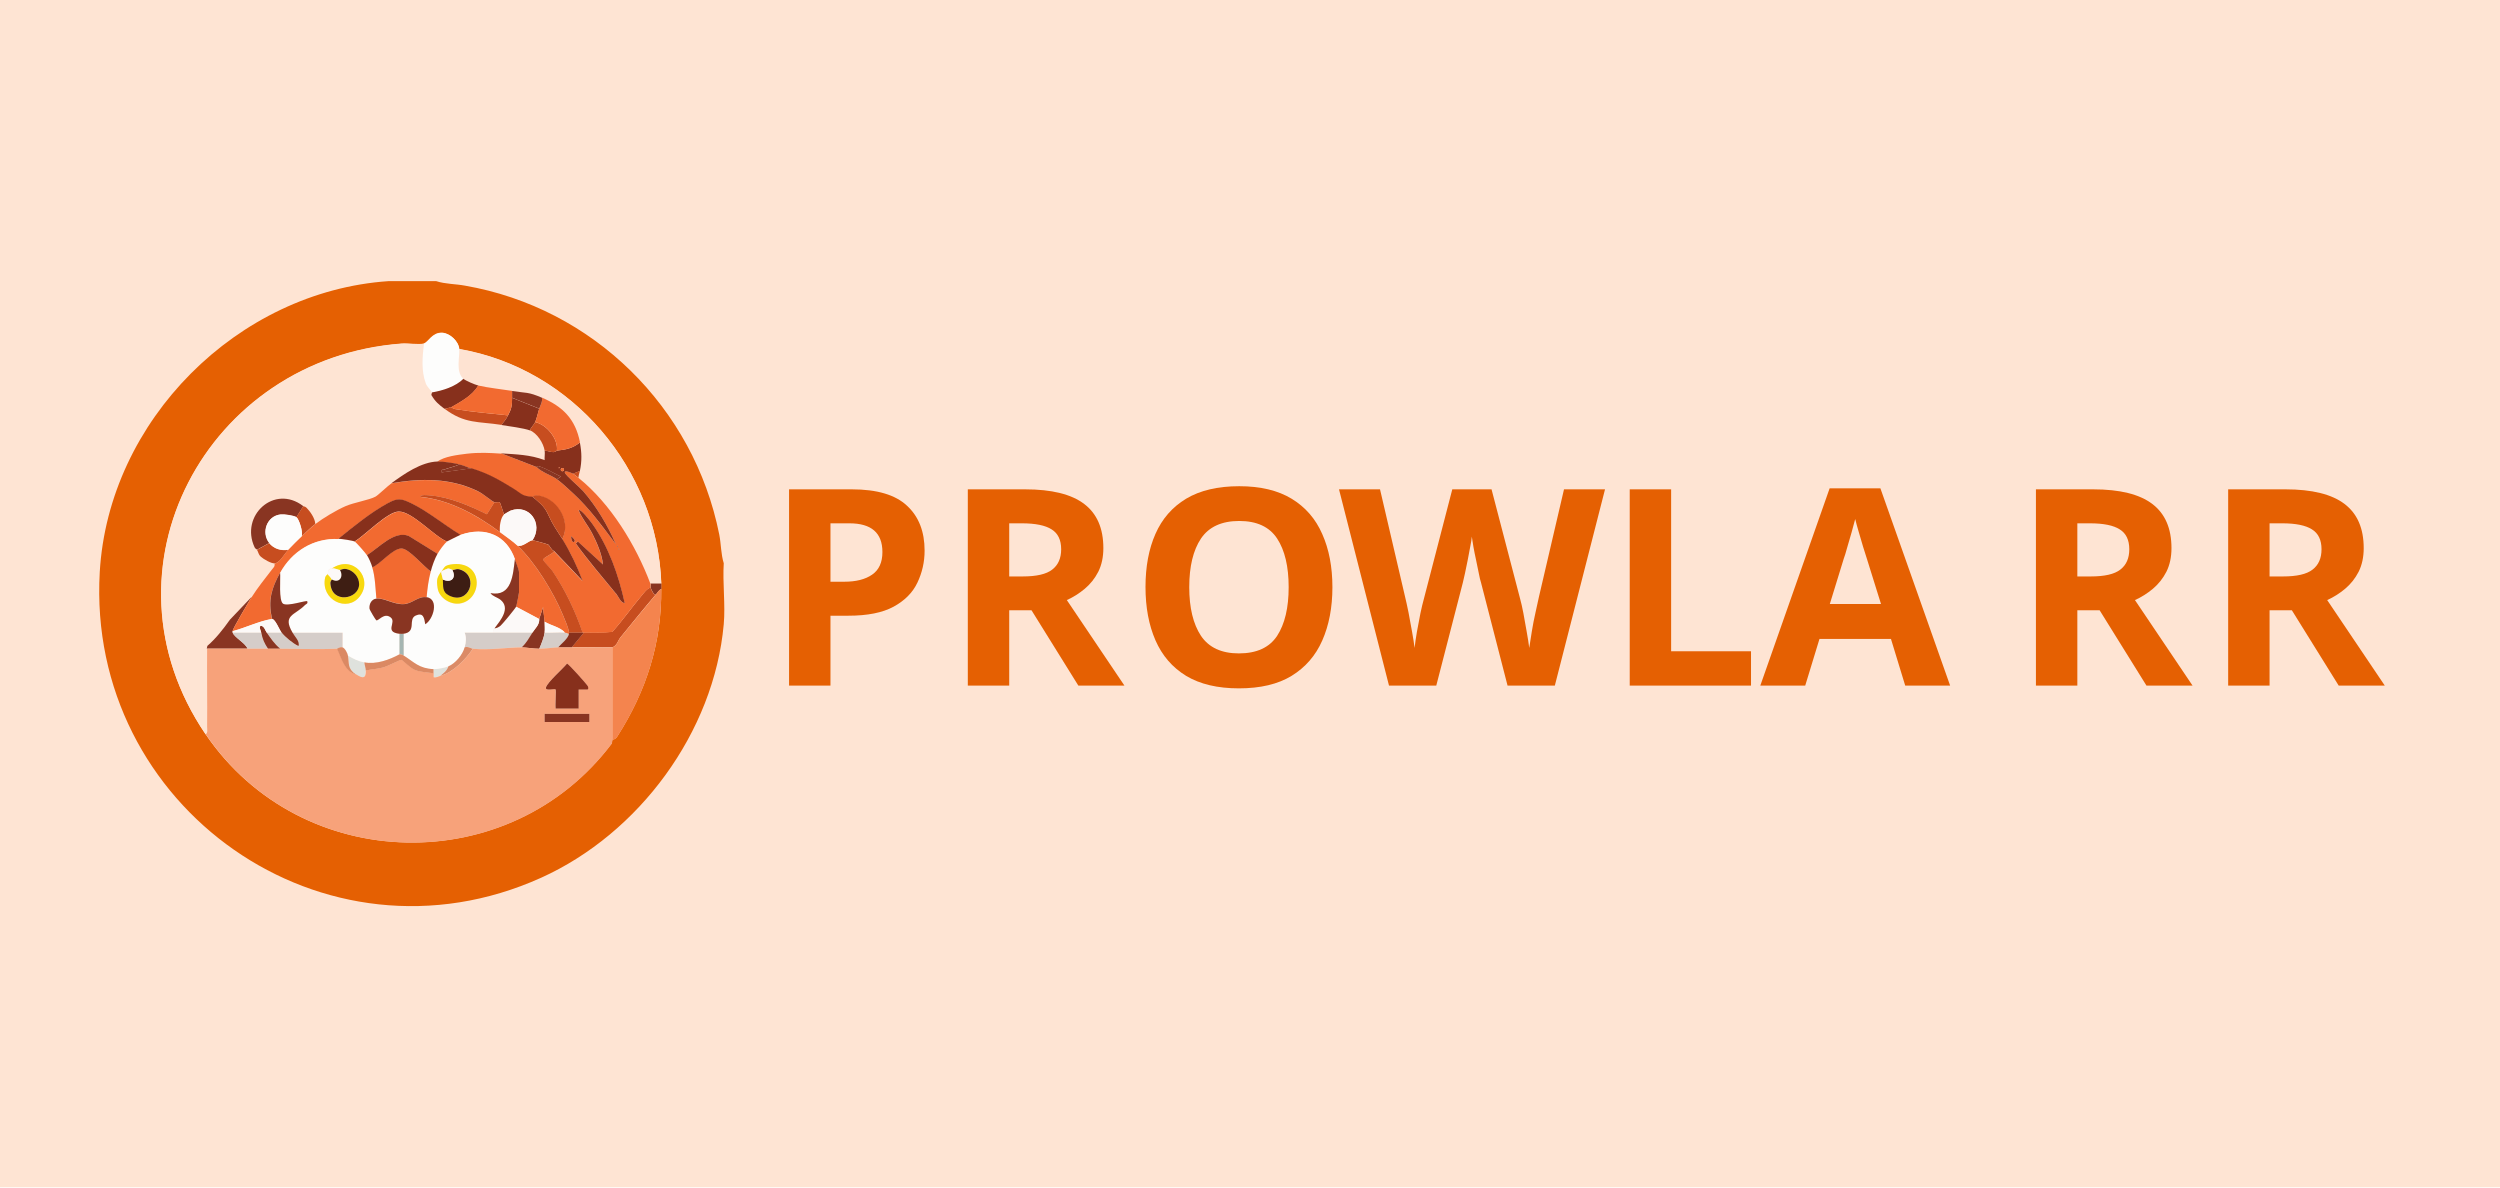
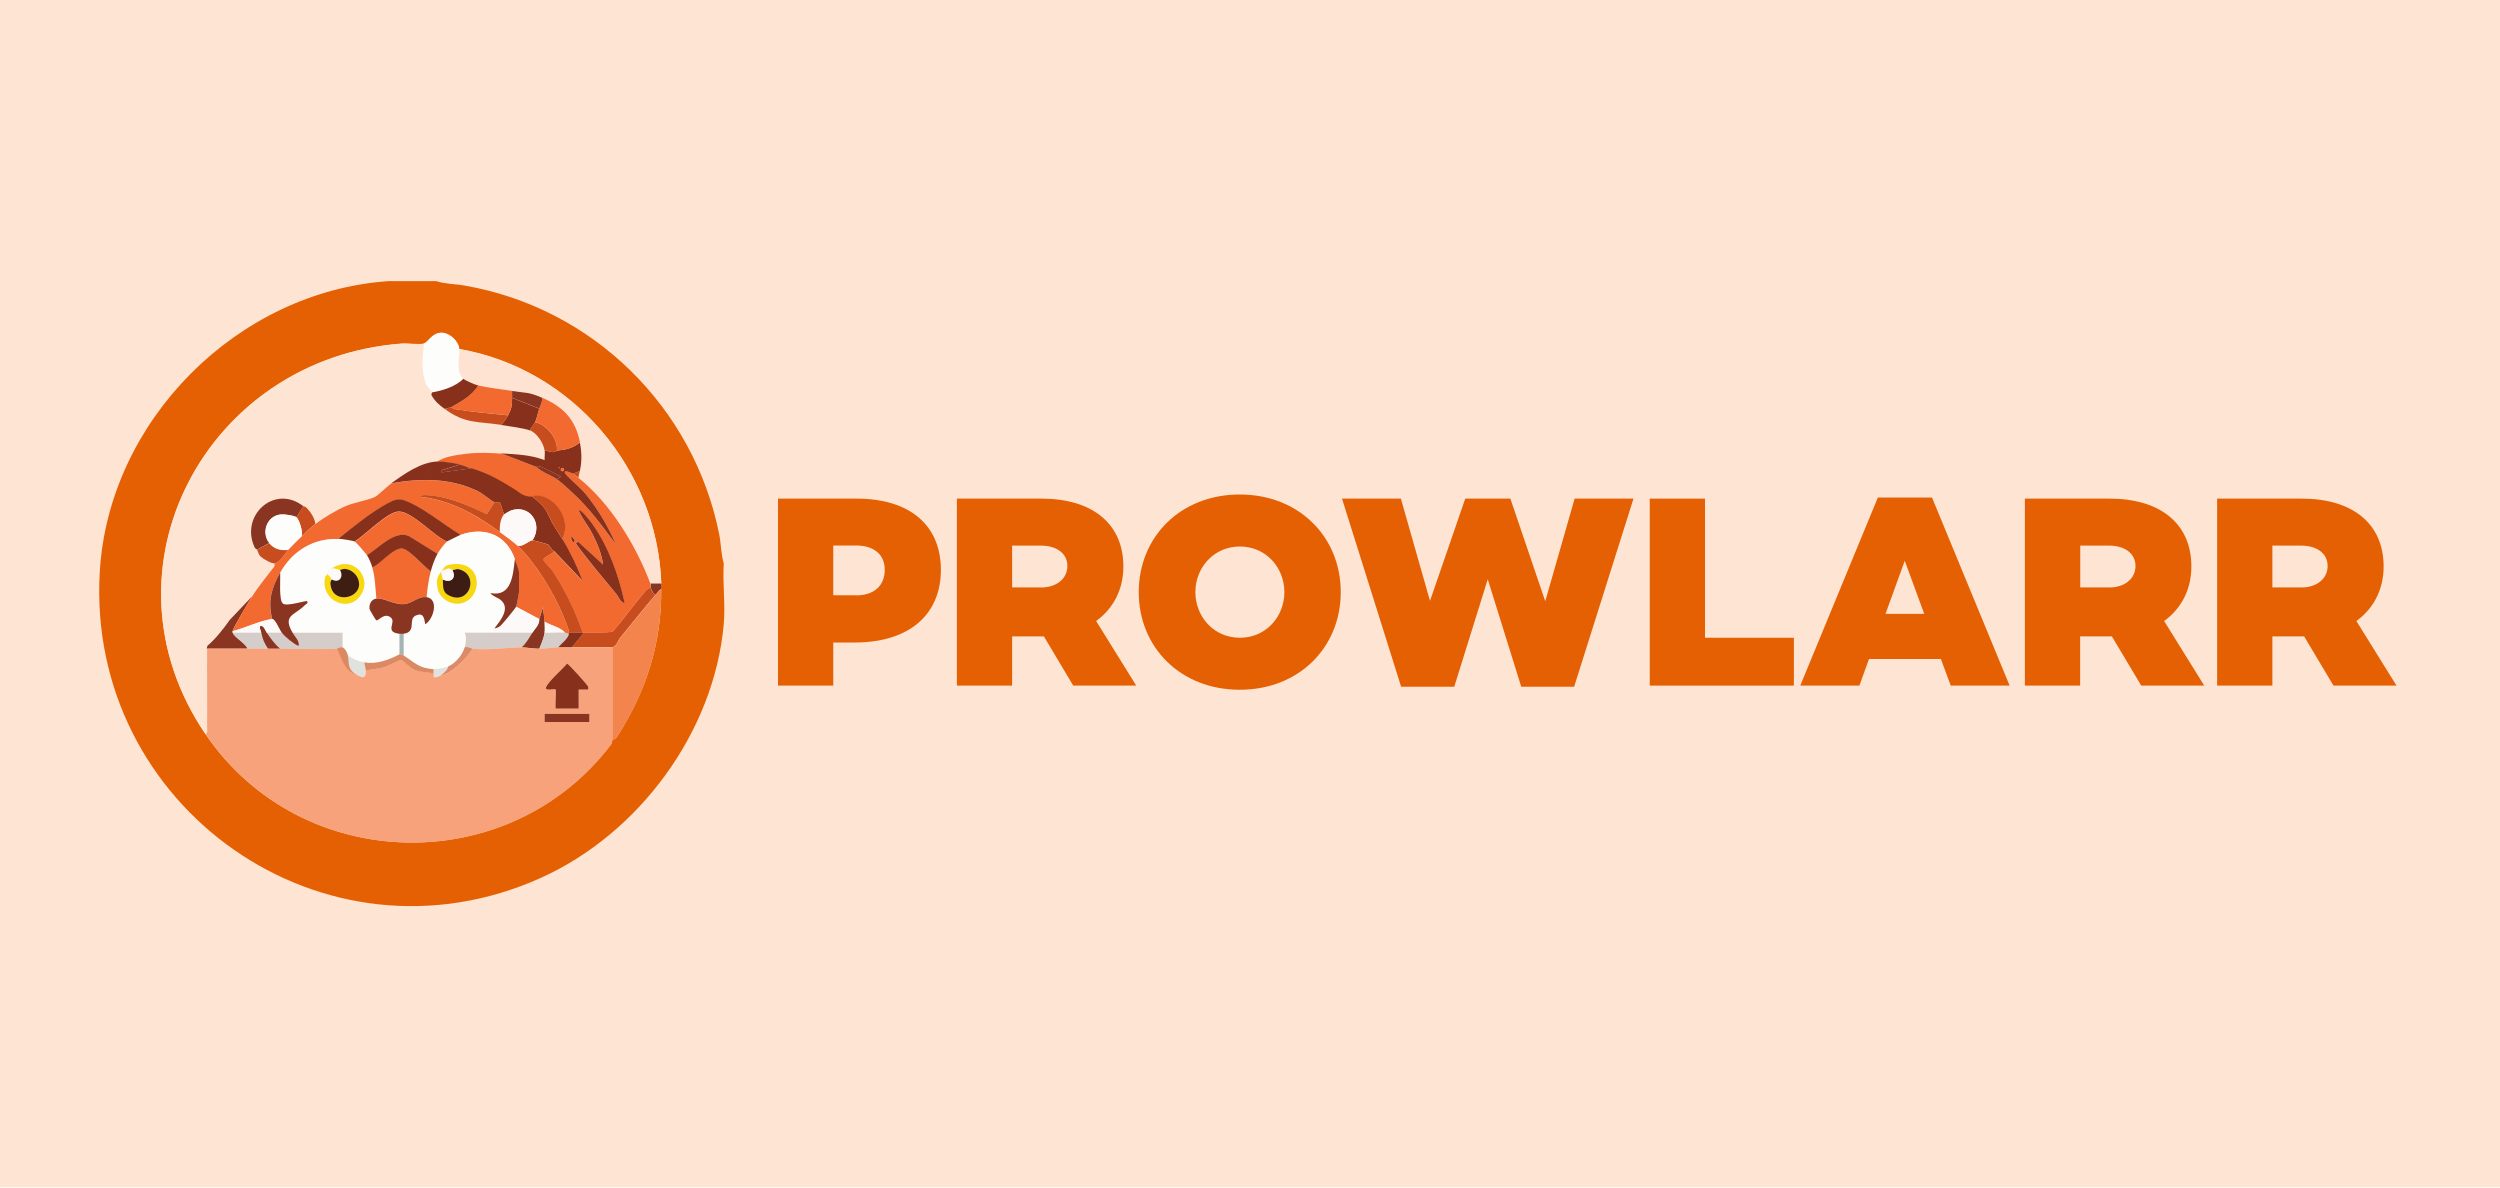
<svg xmlns="http://www.w3.org/2000/svg" id="Layer_1" viewBox="0 0 200 94.98">
  <defs>
-     <style>.cls-1{fill:#3d1d13;}.cls-2{fill:#893522;}.cls-3{fill:#dfe2dd;}.cls-4{fill:#a5b6b2;}.cls-5{fill:#f8d90e;}.cls-6{font-family:Campton-ExtraBold, Campton;font-size:22px;font-weight:700;}.cls-6,.cls-7{fill:#e56002;}.cls-8{fill:#f7d80f;}.cls-9{fill:#fdfdfc;}.cls-10{fill:#c74d1f;}.cls-11{fill:#f4844e;}.cls-12{fill:#db8963;}.cls-13{fill:#fee4d3;}.cls-14{fill:#fcf9f8;}.cls-15{fill:#87301c;}.cls-16{fill:#3e1e13;}.cls-17{letter-spacing:-.02em;}.cls-18{letter-spacing:-.04em;}.cls-19{letter-spacing:-.04em;}.cls-20{letter-spacing:0em;}.cls-21{fill:#f7a27a;}.cls-22{fill:#fee3d2;}.cls-23{fill:#f26a30;}.cls-24{fill:#d5cdc9;}.cls-25{fill:#db8b67;}</style>
+     <style>.cls-1{fill:#3d1d13;}.cls-2{fill:#893522;}.cls-3{fill:#dfe2dd;}.cls-4{fill:#a5b6b2;}.cls-5{fill:#f8d90e;}.cls-6{fill:#f7d80f;}.cls-7{fill:#fdfdfc;}.cls-8{fill:#c74d1f;}.cls-9{fill:#f4844e;}.cls-10{fill:#db8963;}.cls-11{fill:#fee4d3;}.cls-12{fill:#fcf9f8;}.cls-13{fill:#87301c;}.cls-14{fill:#3e1e13;}.cls-15{fill:#f7a27a;}.cls-16{fill:#fee3d2;}.cls-17{fill:#f26a30;}.cls-18{fill:#e56002;}.cls-19{fill:#d5cdc9;}.cls-20{fill:#db8b67;}</style>
  </defs>
-   <rect class="cls-13" x="-1.18" y="-1.86" width="204.71" height="96.84" />
-   <text class="cls-6" transform="translate(61.14 54.85)">
-     <tspan class="cls-20" x="0" y="0">P</tspan>
-     <tspan class="cls-18" x="14.3" y="0">R</tspan>
-     <tspan class="cls-19" x="29.22" y="0">O</tspan>
-     <tspan x="45.98" y="0">WLA</tspan>
-     <tspan class="cls-17" x="99.75" y="0">R</tspan>
-     <tspan x="115.13" y="0">R</tspan>
-   </text>
+   <rect class="cls-11" x="-1.18" y="-1.86" width="204.71" height="96.84" />
+   <path class="cls-18" d="M68.54,39.89c4.22,0,6.73,2.11,6.73,5.7s-2.55,5.81-6.89,5.81h-1.72v3.45h-4.42v-14.96h6.29ZM68.49,47.63c1.43,0,2.29-.77,2.29-2.05,0-1.21-.86-1.94-2.29-1.94h-1.83v3.98h1.83Z" />
+   <path class="cls-18" d="M83.5,50.91h-2.53v3.94h-4.42v-14.96h6.78c4.05,0,6.54,2,6.54,5.43,0,1.8-.77,3.34-2.18,4.36l3.21,5.17h-5.04l-2.35-3.94ZM83.28,47c1.21,0,2.11-.68,2.11-1.72s-.9-1.63-2.11-1.63h-2.31v3.34h2.31Z" />
+   <path class="cls-18" d="M107.26,47.37c0,4.42-3.34,7.81-8.08,7.81s-8.08-3.39-8.08-7.81,3.34-7.81,8.08-7.81,8.08,3.39,8.08,7.81ZM102.75,47.37c0-1.96-1.47-3.65-3.56-3.65s-3.56,1.69-3.56,3.65,1.47,3.65,3.56,3.65,3.56-1.69,3.56-3.65Z" />
+   <path class="cls-18" d="M125.92,54.94h-4.22l-2.68-8.6-2.68,8.6h-4.25l-4.73-15.05h4.71l2.33,8.18,2.82-8.18h3.61l2.79,8.21,2.35-8.21h4.71l-4.75,15.05Z" />
+   <path class="cls-18" d="M143.51,54.85h-11.53v-14.96h4.42v11.13h7.11v3.83Z" />
+   <path class="cls-18" d="M149.52,52.72l-.77,2.13h-4.73l6.21-15.05h4.33l6.21,15.05h-4.71l-.79-2.13h-5.74ZM152.38,44.86l-1.54,4.25h3.1l-1.56-4.25Z" />
+   <path class="cls-18" d="M168.94,50.91h-2.53v3.94h-4.42v-14.96h6.78c4.05,0,6.54,2,6.54,5.43,0,1.8-.77,3.34-2.18,4.36l3.21,5.17h-5.04l-2.35-3.94ZM168.73,47c1.21,0,2.11-.68,2.11-1.72s-.9-1.63-2.11-1.63h-2.31v3.34h2.31Z" />
+   <path class="cls-18" d="M184.32,50.91h-2.53v3.94h-4.42v-14.96h6.78c4.05,0,6.54,2,6.54,5.43,0,1.8-.77,3.34-2.18,4.36l3.21,5.17h-5.04l-2.35-3.94ZM184.1,47c1.21,0,2.11-.68,2.11-1.72s-.9-1.63-2.11-1.63h-2.31v3.34h2.31Z" />
  <g id="_90uooT.tif">
-     <path class="cls-7" d="M34.89,22.49c.74.24,1.54.22,2.3.36,10.24,1.78,18.32,9.72,20.35,19.91.15.76.13,1.56.36,2.3-.1,1.58.14,3.33,0,4.88-.78,8.65-6.79,16.75-14.61,20.28-17.35,7.83-36.39-5.64-35.31-24.45.7-12.14,11.03-22.46,23.11-23.28h3.8ZM33.91,27.48c-.43.1-1.28-.04-1.79,0-15.6,1.17-24.66,18.05-15.68,31.25,7.68,11.28,24.35,11.58,32.49.75l.06-.32c.21,0,.31-.12.42-.29,2.29-3.6,3.53-7.45,3.49-11.76,0-.14,0-.29,0-.43-.33-9.19-7.09-17.2-16.17-18.77-.05-.61-.75-1.27-1.37-1.3-.8-.03-1.12.78-1.46.86Z" />
-     <path class="cls-13" d="M33.91,27.48c-.12,1.03-.23,2.18.14,3.17.11.31.41.55.51.74,0,.01-.09.15-.05.23.3.51.57.73,1.03,1.08,1.64,1.25,2.7,1.01,4.56,1.3.54.08,1.84.26,2.28.43.58.22,1.1,1.03,1.19,1.63.04.23-.02.52,0,.76-1.16-.44-2.27-.47-3.47-.54-.89-.06-1.75-.11-2.75.01-.71.09-1.8.2-2.35.64-1.31.04-2.68.99-3.69,1.74-.35.26-1.04.93-1.27,1.06-.48.27-1.72.47-2.39.76-.73.31-1.8.95-2.42,1.43-.01-.42-.42-1.02-.71-1.3-.11-.1-.23-.09-.26-.11-2.32-1.8-5.08.76-3.89,3.3.05.1.18.14.2.18.11.18.09.35.3.54s.84.56,1.11.54c.05.25-.09.33-.21.49-.57.74-1.13,1.44-1.63,2.22l-1.73,1.82c-.52.75-1.12,1.49-1.8,2.09l-.05.22c-.02,2.08.02,4.16,0,6.24,0,.18.07.48-.11.6-8.98-13.2.08-30.08,15.68-31.25.51-.04,1.36.1,1.79,0Z" />
-     <path class="cls-22" d="M52.91,46.69h-.87c-1.16-3.09-3.2-6.41-5.75-8.46,0-.19.07-.36.11-.54.17-.8.15-1.48,0-2.28-.36-1.88-1.38-2.86-3.04-3.58-1.13-.49-1.24-.36-2.39-.54-.82-.13-1.94-.25-2.71-.43-.26-.06-1.03-.39-1.19-.54-.64-.59-.28-1.73-.33-2.39,9.08,1.58,15.84,9.59,16.17,18.77Z" />
+     <path class="cls-18" d="M34.89,22.49c.74.24,1.54.22,2.3.36,10.24,1.78,18.32,9.72,20.35,19.91.15.76.13,1.56.36,2.3-.1,1.58.14,3.33,0,4.88-.78,8.65-6.79,16.75-14.61,20.28-17.35,7.83-36.39-5.64-35.31-24.45.7-12.14,11.03-22.46,23.11-23.28h3.8ZM33.91,27.48c-.43.1-1.28-.04-1.79,0-15.6,1.17-24.66,18.05-15.68,31.25,7.68,11.28,24.35,11.58,32.49.75l.06-.32c.21,0,.31-.12.42-.29,2.29-3.6,3.53-7.45,3.49-11.76,0-.14,0-.29,0-.43-.33-9.19-7.09-17.2-16.17-18.77-.05-.61-.75-1.27-1.37-1.3-.8-.03-1.12.78-1.46.86Z" />
+     <path class="cls-11" d="M33.91,27.48c-.12,1.03-.23,2.18.14,3.17.11.31.41.55.51.74,0,.01-.09.15-.05.23.3.51.57.73,1.03,1.08,1.64,1.25,2.7,1.01,4.56,1.3.54.08,1.84.26,2.28.43.58.22,1.1,1.03,1.19,1.63.04.23-.02.52,0,.76-1.16-.44-2.27-.47-3.47-.54-.89-.06-1.75-.11-2.75.01-.71.09-1.8.2-2.35.64-1.31.04-2.68.99-3.69,1.74-.35.26-1.04.93-1.27,1.06-.48.27-1.72.47-2.39.76-.73.31-1.8.95-2.42,1.43-.01-.42-.42-1.02-.71-1.3-.11-.1-.23-.09-.26-.11-2.32-1.8-5.08.76-3.89,3.3.05.1.18.14.2.18.11.18.09.35.3.54s.84.56,1.11.54c.05.25-.09.33-.21.49-.57.74-1.13,1.44-1.63,2.22l-1.73,1.82c-.52.75-1.12,1.49-1.8,2.09l-.05.22c-.02,2.08.02,4.16,0,6.24,0,.18.07.48-.11.6-8.98-13.2.08-30.08,15.68-31.25.51-.04,1.36.1,1.79,0Z" />
+     <path class="cls-16" d="M52.91,46.69h-.87c-1.16-3.09-3.2-6.41-5.75-8.46,0-.19.07-.36.11-.54.17-.8.15-1.48,0-2.28-.36-1.88-1.38-2.86-3.04-3.58-1.13-.49-1.24-.36-2.39-.54-.82-.13-1.94-.25-2.71-.43-.26-.06-1.03-.39-1.19-.54-.64-.59-.28-1.73-.33-2.39,9.08,1.58,15.84,9.59,16.17,18.77Z" />
    <path class="cls-2" d="M52.91,46.69c0,.14,0,.29,0,.43-.21.08-.3.28-.43.43-.16.11-.37-.38-.43-.54-.03-.08.03-.25,0-.33h.87Z" />
-     <path class="cls-9" d="M36.74,27.92c.05.66-.31,1.8.33,2.39-.58.61-1.68.96-2.5,1.09-.1-.19-.4-.43-.51-.74-.37-.99-.27-2.14-.14-3.17.33-.08.65-.89,1.46-.86.62.02,1.32.68,1.37,1.3Z" />
-     <path class="cls-10" d="M52.04,47.01c.06.17.27.65.43.54-.96,1.12-1.89,2.28-2.82,3.42-.22.26-.28.67-.65.81-1.08.02-2.17-.03-3.26,0l.98-1.19c.75,0,1.53.05,2.28-.06.81-.9,1.5-1.89,2.28-2.82.2-.23.46-.63.76-.71Z" />
-     <path class="cls-24" d="M22.52,50.6c.29.37.92.9,1.36,1.09.13-.37-.29-.75-.49-1.09h4.02s0,1.19,0,1.19c-.23-.06-.39.11-.43.11-1.51.06-3.05,0-4.56,0-.47-.4-.74-.82-1.09-1.3h1.19Z" />
-     <path class="cls-24" d="M39.45,50.6c1.05,0,2.1,0,3.15,0-.27.44-.46.82-.87,1.19-1.26,0-2.62.24-3.91.11-.13-.01-.41-.22-.65-.11.11-.42.15-.78,0-1.19.76,0,1.52,0,2.28,0Z" />
+     <path class="cls-7" d="M36.74,27.92c.05.66-.31,1.8.33,2.39-.58.61-1.68.96-2.5,1.09-.1-.19-.4-.43-.51-.74-.37-.99-.27-2.14-.14-3.17.33-.08.65-.89,1.46-.86.62.02,1.32.68,1.37,1.3Z" />
+     <path class="cls-8" d="M52.04,47.01c.06.17.27.65.43.54-.96,1.12-1.89,2.28-2.82,3.42-.22.26-.28.67-.65.81-1.08.02-2.17-.03-3.26,0l.98-1.19c.75,0,1.53.05,2.28-.06.81-.9,1.5-1.89,2.28-2.82.2-.23.46-.63.76-.71Z" />
+     <path class="cls-19" d="M22.52,50.6c.29.37.92.9,1.36,1.09.13-.37-.29-.75-.49-1.09h4.02s0,1.19,0,1.19c-.23-.06-.39.11-.43.11-1.51.06-3.05,0-4.56,0-.47-.4-.74-.82-1.09-1.3h1.19Z" />
+     <path class="cls-19" d="M39.45,50.6c1.05,0,2.1,0,3.15,0-.27.44-.46.82-.87,1.19-1.26,0-2.62.24-3.91.11-.13-.01-.41-.22-.65-.11.11-.42.15-.78,0-1.19.76,0,1.52,0,2.28,0Z" />
    <path class="cls-2" d="M20.13,47.77c-.22.35-1.5,2.5-1.52,2.71,0,.03,0,.08,0,.11.1.38,1.06.88,1.19,1.3h-3.26l.05-.22c.68-.59,1.27-1.34,1.8-2.09l1.73-1.82Z" />
-     <path class="cls-24" d="M20.89,50.6c.1.54.24.84.54,1.3h-1.63c-.13-.43-1.09-.92-1.19-1.3h2.28Z" />
+     <path class="cls-19" d="M20.89,50.6c.1.54.24.84.54,1.3h-1.63c-.13-.43-1.09-.92-1.19-1.3h2.28Z" />
    <path class="cls-2" d="M43.57,49.73c0,.26.03.62,0,.87-.05.39-.27.93-.43,1.3-.48,0-1.06-.11-1.41-.11.41-.38.59-.76.87-1.19.19-.31.58-.61.54-1.09l.32-.98c-.02.41.1.78.11,1.19Z" />
-     <path class="cls-24" d="M45.2,50.6c.12,0,.23.05.33.11-.05.38-.62.79-.87,1.09-.42,0-1,.1-1.52.11.16-.37.38-.91.43-1.3.54.03,1.09-.04,1.63,0Z" />
+     <path class="cls-19" d="M45.2,50.6c.12,0,.23.05.33.11-.05.38-.62.79-.87,1.09-.42,0-1,.1-1.52.11.16-.37.38-.91.43-1.3.54.03,1.09-.04,1.63,0Z" />
    <path class="cls-3" d="M29.14,52.98c0,.22.1.43.11.65.02.67-.26.66-.76.33-.71-.47-.53-.89-.65-1.52.44.27.8.45,1.3.54Z" />
-     <path class="cls-15" d="M46.61,50.6h.11l-.98,1.19c-.36,0-.72,0-1.09,0,.25-.29.81-.71.87-1.09,0-.03,0-.07,0-.11.36,0,.72,0,1.09,0Z" />
+     <path class="cls-13" d="M46.61,50.6h.11l-.98,1.19c-.36,0-.72,0-1.09,0,.25-.29.81-.71.87-1.09,0-.03,0-.07,0-.11.36,0,.72,0,1.09,0Z" />
    <path class="cls-2" d="M21.33,50.6c.35.49.61.9,1.09,1.3-.32,0-.65,0-.98,0-.3-.46-.44-.76-.54-1.3-.03-.15-.19-.42-.05-.54.3.01.36.37.49.54Z" />
    <path class="cls-3" d="M35.22,54.07c-.17.05-.33.16-.54.11,0-.11,0-.22,0-.33s0-.22,0-.33c.3.01.92-.1,1.19-.22-.11.35-.39.54-.65.76Z" />
-     <path class="cls-23" d="M40.1,36.27l2.82,1.09c.44.43,1.15.64,1.63.98.35.25.91.77,1.25,1.08,1.34,1.22,2.38,2.69,3.47,4.12-.66-1.5-1.53-2.99-2.6-4.23-.27-.31-1.37-1.24-1.47-1.47-.14-.32.58.01.65.06.03.02.37.28.43.33,2.56,2.05,4.59,5.38,5.75,8.46.03.08-.03.25,0,.33-.29.08-.56.48-.76.71-.78.92-1.47,1.92-2.28,2.82-.75.11-1.52.06-2.28.06h-.11c-.58-1.7-1.39-3.43-2.41-4.92-.15-.22-.67-.72-.74-.89-.07-.18.78-.47.87-.7l2.28,2.39c-.42-1.15-.98-2.32-1.63-3.36.77-1.47-.53-3.42-2.12-3.48-.14,0-.25.12-.27.12-.87-.05-.89-.26-1.48-.63-1.18-.73-2.06-1.24-3.4-1.65-.32-.1-.6-.24-.98-.33-.45-.1-1.29-.23-1.74-.22.55-.43,1.64-.55,2.35-.64,1-.12,1.86-.07,2.75-.01ZM49.28,47.49c.21.25.35.7.69.77-.48-2.21-1.29-4.53-2.62-6.39-.1-.15-.91-1.21-1.07-1.05.27.66.77,1.23,1.1,1.88.37.73.77,1.65.85,2.46l-2.01-1.84-.16.16c1,1.39,2.12,2.69,3.21,4.01ZM45.96,43.32c.1-.1-.17-.35-.27-.43-.02.18.09.62.27.43ZM49.38,43.65v.11c.07-.04.07-.07,0-.11ZM49.49,43.87v.11c.07-.04.07-.07,0-.11Z" />
-     <path class="cls-23" d="M39.56,40.18l-.61.97c-1.38-.69-2.99-1.39-4.55-1.51-.17-.01-.74-.09-.81.11,2.36.23,4.54,1.44,6.4,2.82.43.32,1.04.74,1.41,1.09,1.39,1.29,2.9,3.77,3.63,5.54.15.36.46,1.05.49,1.41,0,.03,0,.08,0,.11-.1-.06-.21-.1-.33-.11-.42-.45-1.11-.55-1.63-.87-.01-.41-.13-.78-.11-1.19l-.32.98-1.84-.98c.02-.05.22-1.08.22-1.14v-1.63c0-.19-.25-.8-.33-1.03-.67-1.92-2.38-2.64-4.34-1.95-1.29-.76-2.59-1.87-3.94-2.52-.81-.39-1.08-.44-1.89,0-1.36.74-2.74,1.87-3.94,2.84-2.02-.09-3.72.99-4.67,2.71-.69,1.26-.98,2.21-.65,3.69-1.08.19-2.08.7-3.15.98.02-.21,1.3-2.36,1.52-2.71.5-.79,1.07-1.49,1.63-2.22.12-.16.26-.24.21-.49.41-.03.8-.78,1.09-1.09.35-.36.72-.74,1.09-1.09.32-.29.76-.72,1.09-.98.63-.48,1.7-1.12,2.42-1.43.66-.29,1.9-.49,2.39-.76.23-.13.92-.81,1.27-1.06,2.4-.41,4.68-.44,6.91.63.49.23,1.03.74,1.34.89Z" />
-     <path class="cls-15" d="M35,36.92c.45-.01,1.29.12,1.74.22-.35.2-.79.25-1.17.41-.16.07-.29-.06-.24.24l2.39-.33c1.34.41,2.22.92,3.4,1.65.6.37.62.58,1.48.63.49.41.93.73,1.21,1.34.48,1.04.62,1.14,1.17,2.03.65,1.05,1.2,2.21,1.63,3.36l-2.28-2.39c-.21-.06-.38-.46-.46-.51-.06-.04-1.21-.36-1.27-.36.86-1.31-.24-2.91-1.76-2.36-.04.01-.5.27-.52.3-.06-.16-.29-.93-.34-.96-.1-.07-.34.02-.42-.01-.31-.14-.85-.65-1.34-.89-2.23-1.07-4.51-1.04-6.91-.63,1.01-.74,2.38-1.7,3.69-1.74Z" />
-     <path class="cls-15" d="M46.39,37.68l-.54.22c-.07-.04-.79-.37-.65-.06.1.23,1.19,1.15,1.47,1.47,1.07,1.24,1.95,2.74,2.6,4.23-1.09-1.44-2.13-2.9-3.47-4.12-.34-.31-.9-.84-1.25-1.08l.32-.21c-.57-.28-1.14-.62-1.74-.83-.09-.03-.15,0-.21.06l-2.82-1.09c1.2.08,2.31.1,3.47.54-.02-.24.04-.53,0-.76.24,0,.47.13.71.12.15,0,.24-.11.27-.12.72-.08,1.26-.18,1.84-.65.15.79.17,1.48,0,2.28ZM44.71,37.36v.11c.07-.04.07-.07,0-.11ZM45.12,37.57c0-.07-.06-.13-.13-.13s-.13.06-.13.13.06.13.13.13.13-.06.13-.13Z" />
+     <path class="cls-17" d="M40.1,36.27l2.82,1.09c.44.43,1.15.64,1.63.98.35.25.91.77,1.25,1.08,1.34,1.22,2.38,2.69,3.47,4.12-.66-1.5-1.53-2.99-2.6-4.23-.27-.31-1.37-1.24-1.47-1.47-.14-.32.58.01.65.06.03.02.37.28.43.33,2.56,2.05,4.59,5.38,5.75,8.46.03.08-.03.25,0,.33-.29.08-.56.48-.76.71-.78.92-1.47,1.92-2.28,2.82-.75.11-1.52.06-2.28.06h-.11c-.58-1.7-1.39-3.43-2.41-4.92-.15-.22-.67-.72-.74-.89-.07-.18.78-.47.87-.7l2.28,2.39c-.42-1.15-.98-2.32-1.63-3.36.77-1.47-.53-3.42-2.12-3.48-.14,0-.25.12-.27.12-.87-.05-.89-.26-1.48-.63-1.18-.73-2.06-1.24-3.4-1.65-.32-.1-.6-.24-.98-.33-.45-.1-1.29-.23-1.74-.22.55-.43,1.64-.55,2.35-.64,1-.12,1.86-.07,2.75-.01ZM49.28,47.49c.21.25.35.7.69.77-.48-2.21-1.29-4.53-2.62-6.39-.1-.15-.91-1.21-1.07-1.05.27.66.77,1.23,1.1,1.88.37.73.77,1.65.85,2.46l-2.01-1.84-.16.16c1,1.39,2.12,2.69,3.21,4.01ZM45.96,43.32c.1-.1-.17-.35-.27-.43-.02.18.09.62.27.43ZM49.38,43.65v.11c.07-.04.07-.07,0-.11ZM49.49,43.87v.11c.07-.04.07-.07,0-.11Z" />
+     <path class="cls-17" d="M39.56,40.18l-.61.97c-1.38-.69-2.99-1.39-4.55-1.51-.17-.01-.74-.09-.81.11,2.36.23,4.54,1.44,6.4,2.82.43.32,1.04.74,1.41,1.09,1.39,1.29,2.9,3.77,3.63,5.54.15.36.46,1.05.49,1.41,0,.03,0,.08,0,.11-.1-.06-.21-.1-.33-.11-.42-.45-1.11-.55-1.63-.87-.01-.41-.13-.78-.11-1.19l-.32.98-1.84-.98c.02-.05.22-1.08.22-1.14v-1.63c0-.19-.25-.8-.33-1.03-.67-1.92-2.38-2.64-4.34-1.95-1.29-.76-2.59-1.87-3.94-2.52-.81-.39-1.08-.44-1.89,0-1.36.74-2.74,1.87-3.94,2.84-2.02-.09-3.72.99-4.67,2.71-.69,1.26-.98,2.21-.65,3.69-1.08.19-2.08.7-3.15.98.02-.21,1.3-2.36,1.52-2.71.5-.79,1.07-1.49,1.63-2.22.12-.16.26-.24.21-.49.41-.03.8-.78,1.09-1.09.35-.36.72-.74,1.09-1.09.32-.29.76-.72,1.09-.98.63-.48,1.7-1.12,2.42-1.43.66-.29,1.9-.49,2.39-.76.23-.13.92-.81,1.27-1.06,2.4-.41,4.68-.44,6.91.63.49.23,1.03.74,1.34.89Z" />
+     <path class="cls-13" d="M35,36.92c.45-.01,1.29.12,1.74.22-.35.2-.79.25-1.17.41-.16.07-.29-.06-.24.24l2.39-.33c1.34.41,2.22.92,3.4,1.65.6.37.62.58,1.48.63.49.41.93.73,1.21,1.34.48,1.04.62,1.14,1.17,2.03.65,1.05,1.2,2.21,1.63,3.36l-2.28-2.39c-.21-.06-.38-.46-.46-.51-.06-.04-1.21-.36-1.27-.36.86-1.31-.24-2.91-1.76-2.36-.04.01-.5.27-.52.3-.06-.16-.29-.93-.34-.96-.1-.07-.34.02-.42-.01-.31-.14-.85-.65-1.34-.89-2.23-1.07-4.51-1.04-6.91-.63,1.01-.74,2.38-1.7,3.69-1.74Z" />
+     <path class="cls-13" d="M46.39,37.68l-.54.22c-.07-.04-.79-.37-.65-.06.1.23,1.19,1.15,1.47,1.47,1.07,1.24,1.95,2.74,2.6,4.23-1.09-1.44-2.13-2.9-3.47-4.12-.34-.31-.9-.84-1.25-1.08l.32-.21c-.57-.28-1.14-.62-1.74-.83-.09-.03-.15,0-.21.06l-2.82-1.09c1.2.08,2.31.1,3.47.54-.02-.24.04-.53,0-.76.24,0,.47.13.71.12.15,0,.24-.11.27-.12.72-.08,1.26-.18,1.84-.65.15.79.17,1.48,0,2.28ZM44.71,37.36v.11c.07-.04.07-.07,0-.11ZM45.12,37.57c0-.07-.06-.13-.13-.13s-.13.06-.13.13.06.13.13.13.13-.06.13-.13Z" />
    <path class="cls-2" d="M24.26,40.5l-.54.87c-.19-.14-.99-.25-1.25-.22-1.11.11-1.58,1.44-.92,2.28l-.98.54s-.15-.07-.2-.18c-1.19-2.53,1.57-5.09,3.89-3.3Z" />
-     <path class="cls-15" d="M43.14,32.69c-.09.29-.21.83-.33,1.09-.09.19-.34.44-.43.65-.44-.17-1.74-.35-2.28-.43.21-.26.38-.45.54-.76.29-.55.32-.79.33-1.41l2.17.87Z" />
-     <path class="cls-15" d="M38.26,30.85c-.47.81-1.38,1.28-2.17,1.74-.13-.01-.38.13-.54.11-.45-.34-.73-.57-1.03-1.08-.04-.07.06-.22.05-.23.82-.13,1.92-.48,2.5-1.09.16.15.94.48,1.19.54Z" />
-     <path class="cls-10" d="M36.09,32.58s.19.12.34.15c1.41.23,2.8.35,4.22.5-.16.31-.33.5-.54.76-1.86-.29-2.92-.06-4.56-1.3.17.03.42-.12.54-.11Z" />
-     <path class="cls-10" d="M44.55,36.05s-.12.11-.27.12c-.24.01-.47-.11-.71-.12-.09-.6-.61-1.41-1.19-1.63.1-.21.35-.47.43-.65.9.18,1.86,1.33,1.74,2.28Z" />
-     <path class="cls-10" d="M23.06,43.98c-.29.3-.67,1.05-1.09,1.09-.27.02-.91-.35-1.11-.54s-.19-.37-.3-.54l.98-.54c.37.46.94.63,1.52.54Z" />
-     <path class="cls-10" d="M25.23,41.91c-.33.25-.77.68-1.09.98.11-.32-.21-1.35-.43-1.52l.54-.87s.16.01.26.11c.29.28.7.87.71,1.3Z" />
-     <path class="cls-23" d="M46.39,35.4c-.59.47-1.12.57-1.84.65.12-.95-.83-2.1-1.74-2.28.12-.25.23-.8.33-1.09s.27-.53.22-.87c1.66.72,2.67,1.7,3.04,3.58Z" />
-     <path class="cls-23" d="M40.97,31.28c0,.18,0,.36,0,.54,0,.62-.04.86-.33,1.41-1.42-.15-2.81-.27-4.22-.5-.14-.02-.3-.14-.34-.15.79-.46,1.7-.93,2.17-1.74.78.18,1.89.3,2.71.43Z" />
+     <path class="cls-13" d="M43.14,32.69c-.09.29-.21.83-.33,1.09-.09.19-.34.44-.43.65-.44-.17-1.74-.35-2.28-.43.21-.26.38-.45.54-.76.29-.55.32-.79.33-1.41l2.17.87Z" />
+     <path class="cls-13" d="M38.26,30.85c-.47.81-1.38,1.28-2.17,1.74-.13-.01-.38.13-.54.11-.45-.34-.73-.57-1.03-1.08-.04-.07.06-.22.05-.23.82-.13,1.92-.48,2.5-1.09.16.15.94.48,1.19.54Z" />
+     <path class="cls-8" d="M36.09,32.58s.19.12.34.15c1.41.23,2.8.35,4.22.5-.16.31-.33.5-.54.76-1.86-.29-2.92-.06-4.56-1.3.17.03.42-.12.54-.11Z" />
+     <path class="cls-8" d="M44.55,36.05s-.12.11-.27.12c-.24.01-.47-.11-.71-.12-.09-.6-.61-1.41-1.19-1.63.1-.21.35-.47.43-.65.9.18,1.86,1.33,1.74,2.28Z" />
+     <path class="cls-8" d="M23.06,43.98c-.29.3-.67,1.05-1.09,1.09-.27.02-.91-.35-1.11-.54s-.19-.37-.3-.54l.98-.54c.37.46.94.63,1.52.54Z" />
+     <path class="cls-8" d="M25.23,41.91c-.33.25-.77.68-1.09.98.11-.32-.21-1.35-.43-1.52l.54-.87s.16.01.26.11c.29.28.7.87.71,1.3Z" />
+     <path class="cls-17" d="M46.39,35.4c-.59.47-1.12.57-1.84.65.12-.95-.83-2.1-1.74-2.28.12-.25.23-.8.33-1.09s.27-.53.22-.87c1.66.72,2.67,1.7,3.04,3.58Z" />
+     <path class="cls-17" d="M40.97,31.28c0,.18,0,.36,0,.54,0,.62-.04.86-.33,1.41-1.42-.15-2.81-.27-4.22-.5-.14-.02-.3-.14-.34-.15.79-.46,1.7-.93,2.17-1.74.78.18,1.89.3,2.71.43Z" />
    <path class="cls-2" d="M43.36,31.82c.05.34-.13.59-.22.87l-2.17-.87c0-.18,0-.36,0-.54,1.15.18,1.26.05,2.39.54Z" />
-     <path class="cls-10" d="M46.39,37.68c-.04.18-.11.35-.11.54-.06-.05-.41-.31-.43-.33l.54-.22Z" />
-     <path class="cls-9" d="M27.08,43.11c.26.01,1.1.13,1.3.22.13.05.87.91.98,1.09.16.26.35.69.43.98.23.81.25,1.66.33,2.5-.38.05-.58.44-.54.8.01.11.5.9.54.93.15.1.61-.64,1.15-.23.5.39-.55,1.16.7,1.31v1.63c-.83.45-1.88.83-2.82.65-.5-.09-.87-.28-1.3-.54-.04-.19-.25-.6-.43-.65v-1.19s-4.02,0-4.02,0c-.81-1.4.2-1.36,1.01-2.19.09-.1.24-.09.18-.3-.11-.09-1.56.43-1.93.2s-.2-2.02-.24-2.48c.95-1.72,2.65-2.8,4.67-2.71ZM26.54,45.5s-.14-.05-.23.07c-.06.09-.05.26-.1.36-.03.06-.16.12-.2.29-.38,1.79,1.78,2.81,2.78,1.49,1.09-1.44-.54-3.39-2.26-2.21Z" />
+     <path class="cls-8" d="M46.39,37.68c-.04.18-.11.35-.11.54-.06-.05-.41-.31-.43-.33l.54-.22Z" />
+     <path class="cls-7" d="M27.08,43.11c.26.01,1.1.13,1.3.22.13.05.87.91.98,1.09.16.26.35.69.43.98.23.81.25,1.66.33,2.5-.38.05-.58.44-.54.8.01.11.5.9.54.93.15.1.61-.64,1.15-.23.5.39-.55,1.16.7,1.31v1.63c-.83.45-1.88.83-2.82.65-.5-.09-.87-.28-1.3-.54-.04-.19-.25-.6-.43-.65v-1.19s-4.02,0-4.02,0c-.81-1.4.2-1.36,1.01-2.19.09-.1.24-.09.18-.3-.11-.09-1.56.43-1.93.2s-.2-2.02-.24-2.48c.95-1.72,2.65-2.8,4.67-2.71ZM26.54,45.5s-.14-.05-.23.07c-.06.09-.05.26-.1.36-.03.06-.16.12-.2.29-.38,1.79,1.78,2.81,2.78,1.49,1.09-1.44-.54-3.39-2.26-2.21Z" />
    <path class="cls-2" d="M22.41,45.82c.04.46-.13,2.25.24,2.48s1.83-.29,1.93-.2c.06.21-.09.21-.18.3-.81.83-1.82.79-1.01,2.19.19.34.62.72.49,1.09-.43-.19-1.07-.72-1.36-1.09-.18-.22-.48-1.04-.76-1.09-.33-1.48-.04-2.43.65-3.69Z" />
-     <path class="cls-14" d="M21.76,49.51c.28.05.58.86.76,1.09h-1.19c-.13-.18-.19-.53-.49-.54-.14.12.02.39.05.54h-2.28s0-.08,0-.11c1.06-.28,2.06-.79,3.15-.98Z" />
-     <path class="cls-9" d="M41.19,44.74c-.15,1.24-.24,3.03-1.95,2.71.17.26.57.34.81.54.81.67,0,1.63-.49,2.28-.08.11-.15.15-.11.33-.76,0-1.52,0-2.28,0,.15.42.11.77,0,1.19-.15.58-.74,1.29-1.3,1.52-.28.11-.9.23-1.19.22-1.16-.04-1.55-.55-2.39-1.09v-1.74c1.09-.15.32-1.17.98-1.46.6-.27.68.2.76.7.66-.4,1.12-2,.11-2.17.06-.69.15-1.4.33-2.06.12-.44.32-1.02.54-1.41.13-.24.56-.84.76-.98.05-.03,1.03-.52,1.09-.54,1.96-.69,3.67.03,4.34,1.95ZM35.33,45.71c-.37.49-.41.67-.32,1.35.11.77.99,1.34,1.75,1.24,1.9-.26,1.99-3.55-.72-3.12-.51.08-.5.25-.71.54Z" />
-     <path class="cls-14" d="M43.14,49.51c.03.48-.35.78-.54,1.09-1.05,0-2.1,0-3.15,0-.04-.17.02-.21.11-.33.19-.02.35-.09.49-.22.18-.15,1.2-1.39,1.24-1.52l1.84.98Z" />
+     <path class="cls-12" d="M21.76,49.51c.28.05.58.86.76,1.09h-1.19c-.13-.18-.19-.53-.49-.54-.14.12.02.39.05.54h-2.28s0-.08,0-.11c1.06-.28,2.06-.79,3.15-.98Z" />
+     <path class="cls-7" d="M41.19,44.74c-.15,1.24-.24,3.03-1.95,2.71.17.26.57.34.81.54.81.67,0,1.63-.49,2.28-.08.11-.15.15-.11.33-.76,0-1.52,0-2.28,0,.15.42.11.77,0,1.19-.15.58-.74,1.29-1.3,1.52-.28.11-.9.23-1.19.22-1.16-.04-1.55-.55-2.39-1.09v-1.74c1.09-.15.32-1.17.98-1.46.6-.27.68.2.76.7.66-.4,1.12-2,.11-2.17.06-.69.15-1.4.33-2.06.12-.44.32-1.02.54-1.41.13-.24.56-.84.76-.98.05-.03,1.03-.52,1.09-.54,1.96-.69,3.67.03,4.34,1.95ZM35.33,45.71c-.37.49-.41.67-.32,1.35.11.77.99,1.34,1.75,1.24,1.9-.26,1.99-3.55-.72-3.12-.51.08-.5.25-.71.54Z" />
+     <path class="cls-12" d="M43.14,49.51c.03.48-.35.78-.54,1.09-1.05,0-2.1,0-3.15,0-.04-.17.02-.21.11-.33.19-.02.35-.09.49-.22.18-.15,1.2-1.39,1.24-1.52l1.84.98Z" />
    <path class="cls-4" d="M32.29,50.7v1.74c-.1-.06-.2-.11-.33-.11v-1.63c.09.01.24.01.33,0Z" />
-     <path class="cls-14" d="M45.2,50.6c-.54-.04-1.09.03-1.63,0,.03-.25,0-.6,0-.87.52.32,1.21.41,1.63.87Z" />
-     <path class="cls-10" d="M42.6,43.22c.07,0,1.22.32,1.27.36.08.05.25.45.46.51-.09.23-.94.53-.87.7s.59.67.74.89c1.01,1.49,1.83,3.22,2.41,4.92-.36,0-.72,0-1.09,0-.03-.35-.34-1.05-.49-1.41-.73-1.77-2.24-4.25-3.63-5.54.41.13.91-.41,1.19-.43Z" />
-     <path class="cls-10" d="M44.98,43.11c-.55-.89-.69-.99-1.17-2.03-.28-.61-.73-.92-1.21-1.34.01,0,.13-.12.27-.12,1.59.06,2.89,2.01,2.12,3.48Z" />
+     <path class="cls-12" d="M45.2,50.6c-.54-.04-1.09.03-1.63,0,.03-.25,0-.6,0-.87.52.32,1.21.41,1.63.87Z" />
+     <path class="cls-8" d="M42.6,43.22c.07,0,1.22.32,1.27.36.08.05.25.45.46.51-.09.23-.94.53-.87.7s.59.67.74.89c1.01,1.49,1.83,3.22,2.41,4.92-.36,0-.72,0-1.09,0-.03-.35-.34-1.05-.49-1.41-.73-1.77-2.24-4.25-3.63-5.54.41.13.91-.41,1.19-.43Z" />
+     <path class="cls-8" d="M44.98,43.11c-.55-.89-.69-.99-1.17-2.03-.28-.61-.73-.92-1.21-1.34.01,0,.13-.12.27-.12,1.59.06,2.89,2.01,2.12,3.48Z" />
    <path class="cls-2" d="M37.71,37.47l-2.39.33c-.06-.31.07-.18.24-.24.38-.15.82-.21,1.17-.41.38.08.65.23.98.33Z" />
    <path class="cls-2" d="M42.92,37.36c.06-.07.12-.1.21-.06.61.2,1.17.54,1.74.83l-.32.21c-.48-.34-1.19-.54-1.63-.98Z" />
-     <path class="cls-15" d="M45.96,43.32c-.18.19-.29-.25-.27-.43.1.08.37.33.27.43Z" />
-     <path class="cls-15" d="M49.28,47.49c-1.08-1.32-2.21-2.62-3.21-4.01l.16-.16,2.01,1.84c-.08-.81-.48-1.74-.85-2.46-.33-.65-.83-1.22-1.1-1.88.16-.16.96.9,1.07,1.05,1.33,1.85,2.14,4.17,2.62,6.39-.35-.07-.49-.52-.69-.77Z" />
-     <path class="cls-15" d="M49.38,43.65c.07.04.07.07,0,.11v-.11Z" />
-     <path class="cls-15" d="M49.49,43.87c.07.04.07.07,0,.11v-.11Z" />
-     <path class="cls-15" d="M36.84,42.78c-.06.02-1.03.51-1.09.54-1.03-.42-2.77-2.41-3.85-2.4-.89,0-2.71,1.9-3.53,2.4-.2-.09-1.04-.21-1.3-.22,1.2-.97,2.58-2.1,3.94-2.84.81-.44,1.08-.39,1.89,0,1.35.65,2.65,1.75,3.94,2.52Z" />
-     <path class="cls-9" d="M23.71,41.37c.23.17.54,1.2.43,1.52-.37.34-.74.72-1.09,1.09-.58.09-1.15-.08-1.52-.54-.66-.84-.19-2.17.92-2.28.26-.03,1.06.08,1.25.22Z" />
-     <path class="cls-14" d="M42.6,43.22c-.28.02-.79.57-1.19.43-.37-.35-.98-.77-1.41-1.09-.04-.42.02-1.1.33-1.41.02-.02.48-.28.52-.3,1.52-.56,2.63,1.05,1.76,2.36Z" />
-     <path class="cls-10" d="M39.56,40.18c.07.03.32-.05.42.01.05.03.28.81.34.96-.3.31-.37,1-.33,1.41-1.86-1.38-4.05-2.59-6.4-2.82.07-.2.64-.12.81-.11,1.56.13,3.17.83,4.55,1.51l.61-.97Z" />
+     <path class="cls-13" d="M45.96,43.32c-.18.19-.29-.25-.27-.43.1.08.37.33.27.43Z" />
+     <path class="cls-13" d="M49.28,47.49c-1.08-1.32-2.21-2.62-3.21-4.01l.16-.16,2.01,1.84c-.08-.81-.48-1.74-.85-2.46-.33-.65-.83-1.22-1.1-1.88.16-.16.96.9,1.07,1.05,1.33,1.85,2.14,4.17,2.62,6.39-.35-.07-.49-.52-.69-.77Z" />
+     <path class="cls-13" d="M49.38,43.65c.07.04.07.07,0,.11v-.11Z" />
+     <path class="cls-13" d="M49.49,43.87c.07.04.07.07,0,.11v-.11Z" />
+     <path class="cls-13" d="M36.84,42.78c-.06.02-1.03.51-1.09.54-1.03-.42-2.77-2.41-3.85-2.4-.89,0-2.71,1.9-3.53,2.4-.2-.09-1.04-.21-1.3-.22,1.2-.97,2.58-2.1,3.94-2.84.81-.44,1.08-.39,1.89,0,1.35.65,2.65,1.75,3.94,2.52Z" />
+     <path class="cls-7" d="M23.71,41.37c.23.17.54,1.2.43,1.52-.37.34-.74.72-1.09,1.09-.58.09-1.15-.08-1.52-.54-.66-.84-.19-2.17.92-2.28.26-.03,1.06.08,1.25.22Z" />
+     <path class="cls-12" d="M42.6,43.22c-.28.02-.79.57-1.19.43-.37-.35-.98-.77-1.41-1.09-.04-.42.02-1.1.33-1.41.02-.02.48-.28.52-.3,1.52-.56,2.63,1.05,1.76,2.36Z" />
+     <path class="cls-8" d="M39.56,40.18c.07.03.32-.05.42.01.05.03.28.81.34.96-.3.31-.37,1-.33,1.41-1.86-1.38-4.05-2.59-6.4-2.82.07-.2.64-.12.81-.11,1.56.13,3.17.83,4.55,1.51l.61-.97Z" />
    <path class="cls-2" d="M41.29,48.53c-.05.13-1.07,1.37-1.24,1.52-.15.12-.3.2-.49.22.49-.65,1.3-1.61.49-2.28-.24-.2-.64-.28-.81-.54,1.71.32,1.8-1.48,1.95-2.71.08.23.33.84.33,1.03v1.63c0,.06-.2,1.08-.22,1.14Z" />
-     <circle class="cls-23" cx="44.99" cy="37.57" r=".13" />
-     <path class="cls-23" d="M44.71,37.36c.07.04.07.07,0,.11v-.11Z" />
-     <path class="cls-23" d="M34.46,45.71c-.18.67-.27,1.37-.33,2.06-.64-.11-1.12.5-1.79.55-.82.06-1.61-.52-2.23-.44-.08-.83-.09-1.69-.33-2.5.67-.28,1.61-1.52,2.34-1.51.6.01,1.8,1.48,2.33,1.83Z" />
-     <path class="cls-23" d="M35.76,43.33c-.2.13-.63.73-.76.98l-2.31-1.43c-1.16-.45-2.42.98-3.33,1.54-.11-.17-.85-1.03-.98-1.09.82-.5,2.64-2.39,3.53-2.4,1.08,0,2.82,1.98,3.85,2.4Z" />
+     <circle class="cls-17" cx="44.99" cy="37.57" r=".13" />
+     <path class="cls-17" d="M44.71,37.36c.07.04.07.07,0,.11v-.11Z" />
+     <path class="cls-17" d="M34.46,45.71c-.18.67-.27,1.37-.33,2.06-.64-.11-1.12.5-1.79.55-.82.06-1.61-.52-2.23-.44-.08-.83-.09-1.69-.33-2.5.67-.28,1.61-1.52,2.34-1.51.6.01,1.8,1.48,2.33,1.83Z" />
+     <path class="cls-17" d="M35.76,43.33c-.2.13-.63.73-.76.98l-2.31-1.43c-1.16-.45-2.42.98-3.33,1.54-.11-.17-.85-1.03-.98-1.09.82-.5,2.64-2.39,3.53-2.4,1.08,0,2.82,1.98,3.85,2.4Z" />
    <path class="cls-2" d="M34.13,47.77c1.01.17.55,1.77-.11,2.17-.08-.5-.15-.97-.76-.7-.66.3.11,1.31-.98,1.46-.09.01-.24.01-.33,0-1.24-.15-.19-.92-.7-1.31-.53-.42-1,.33-1.15.23-.05-.03-.53-.82-.54-.93-.04-.37.16-.75.54-.8.62-.08,1.41.5,2.23.44.67-.05,1.15-.66,1.79-.55Z" />
-     <path class="cls-15" d="M35,44.3c-.22.39-.43.97-.54,1.41-.53-.35-1.74-1.82-2.33-1.83-.72-.01-1.67,1.23-2.34,1.51-.08-.29-.27-.72-.43-.98.92-.56,2.17-1.99,3.33-1.54l2.31,1.43Z" />
+     <path class="cls-13" d="M35,44.3c-.22.39-.43.97-.54,1.41-.53-.35-1.74-1.82-2.33-1.83-.72-.01-1.67,1.23-2.34,1.51-.08-.29-.27-.72-.43-.98.92-.56,2.17-1.99,3.33-1.54l2.31,1.43Z" />
    <path class="cls-5" d="M26.21,45.93c.08.09.33.35.33.43,0,.01-.12.13-.12.27.06,1.71,2.29,1.34,2.3.11,0-.58-.43-1.08-.99-1.21-.32-.07-.45.07-.55.07-.14,0-.43-.19-.65-.11,1.73-1.18,3.36.77,2.26,2.21-1,1.33-3.16.3-2.78-1.49.04-.17.17-.22.2-.29Z" />
-     <path class="cls-14" d="M26.54,45.5c.22-.09.51.1.65.11.32.54-.06,1.1-.65.76,0-.09-.24-.35-.33-.43.04-.1.03-.28.1-.36.09-.11.2-.05.23-.07Z" />
-     <path class="cls-8" d="M35.33,45.71c-.07.11.09.5.11.65.05.51-.09.98.51,1.28,1.59.78,2.37-1.49.96-2.05-.38-.15-.45,0-.71,0-.05,0-.2-.13-.37-.11-.04,0-.48.19-.5.22.22-.29.2-.45.71-.54,2.71-.43,2.62,2.86.72,3.12-.76.1-1.64-.47-1.75-1.24-.1-.67-.06-.85.32-1.35Z" />
-     <path class="cls-16" d="M27.19,45.6c.1,0,.23-.14.55-.07.55.13.99.63.99,1.21-.01,1.22-2.24,1.6-2.3-.11,0-.14.12-.25.12-.27.59.34.97-.22.65-.76Z" />
+     <path class="cls-12" d="M26.54,45.5c.22-.09.51.1.65.11.32.54-.06,1.1-.65.76,0-.09-.24-.35-.33-.43.04-.1.03-.28.1-.36.09-.11.2-.05.23-.07Z" />
+     <path class="cls-6" d="M35.33,45.71c-.07.11.09.5.11.65.05.51-.09.98.51,1.28,1.59.78,2.37-1.49.96-2.05-.38-.15-.45,0-.71,0-.05,0-.2-.13-.37-.11-.04,0-.48.19-.5.22.22-.29.2-.45.71-.54,2.71-.43,2.62,2.86.72,3.12-.76.1-1.64-.47-1.75-1.24-.1-.67-.06-.85.32-1.35Z" />
+     <path class="cls-14" d="M27.19,45.6c.1,0,.23-.14.55-.07.55.13.99.63.99,1.21-.01,1.22-2.24,1.6-2.3-.11,0-.14.12-.25.12-.27.59.34.97-.22.65-.76Z" />
    <path class="cls-1" d="M35.43,46.36c.65.3,1.09-.1.76-.76.26,0,.33-.16.71,0,1.41.55.63,2.82-.96,2.05-.6-.29-.47-.76-.51-1.28Z" />
-     <path class="cls-14" d="M36.19,45.6c.33.66-.11,1.06-.76.76-.01-.15-.18-.54-.11-.65.01-.02.46-.21.5-.22.17-.02.32.11.37.11Z" />
-     <path class="cls-21" d="M43.14,51.9c.52,0,1.1-.1,1.52-.11.36,0,.72,0,1.09,0,1.08-.03,2.17.02,3.26,0v7.38l-.06.32c-8.14,10.83-24.82,10.53-32.49-.75.18-.11.11-.41.11-.6.02-2.08-.02-4.16,0-6.24h4.88c.32,0,.65,0,.98,0,1.51,0,3.05.06,4.56,0,.36.76.58,1.8,1.52,2.06.5.33.78.34.76-.33.47-.1.97-.12,1.43-.25.28-.08,1.32-.62,1.43-.6.1.02.73.69,1.12.83.45.16.97.17,1.44.24,0,.11,0,.22,0,.33.21.05.37-.06.54-.11,1.04-.28,2.01-1.31,2.6-2.17,1.28.13,2.65-.1,3.91-.11.35,0,.93.11,1.41.11ZM44.44,55.15c.05.05-.04,1.29,0,1.52h1.84v-1.52h.7c.1,0,.07-.18.04-.25-.04-.11-1.54-1.81-1.67-1.81-.33.41-1.55,1.47-1.68,1.9-.1.33.67.08.76.16ZM47.15,57.11h-3.58v.65h3.58v-.65Z" />
-     <path class="cls-11" d="M49,59.17v-7.38c.37-.15.43-.55.65-.81.94-1.14,1.87-2.3,2.82-3.42.13-.16.22-.35.43-.43.04,4.3-1.19,8.16-3.49,11.76-.11.17-.21.28-.42.29Z" />
-     <path class="cls-15" d="M44.44,55.15c-.08-.08-.86.17-.76-.16.13-.43,1.35-1.49,1.68-1.9.12,0,1.62,1.69,1.67,1.81.03.07.07.25-.04.26h-.7s0,1.52,0,1.52h-1.84c-.04-.23.05-1.47,0-1.52Z" />
-     <path class="cls-12" d="M32.29,52.44c.84.53,1.23,1.04,2.39,1.09,0,.11,0,.22,0,.33-.47-.07-.99-.08-1.44-.24-.4-.14-1.03-.81-1.12-.83-.1-.02-1.14.52-1.43.6-.46.13-.96.15-1.43.25,0-.22-.1-.43-.11-.65.94.18,1.99-.2,2.82-.65.12,0,.23.04.33.11Z" />
+     <path class="cls-12" d="M36.19,45.6c.33.66-.11,1.06-.76.76-.01-.15-.18-.54-.11-.65.01-.02.46-.21.5-.22.17-.02.32.11.37.11Z" />
+     <path class="cls-15" d="M43.14,51.9c.52,0,1.1-.1,1.52-.11.36,0,.72,0,1.09,0,1.08-.03,2.17.02,3.26,0v7.38l-.06.32c-8.14,10.83-24.82,10.53-32.49-.75.18-.11.11-.41.11-.6.02-2.08-.02-4.16,0-6.24h4.88c.32,0,.65,0,.98,0,1.51,0,3.05.06,4.56,0,.36.76.58,1.8,1.52,2.06.5.33.78.34.76-.33.47-.1.97-.12,1.43-.25.28-.08,1.32-.62,1.43-.6.1.02.73.69,1.12.83.45.16.97.17,1.44.24,0,.11,0,.22,0,.33.21.05.37-.06.54-.11,1.04-.28,2.01-1.31,2.6-2.17,1.28.13,2.65-.1,3.91-.11.35,0,.93.11,1.41.11ZM44.44,55.15c.05.05-.04,1.29,0,1.52h1.84v-1.52h.7c.1,0,.07-.18.04-.25-.04-.11-1.54-1.81-1.67-1.81-.33.41-1.55,1.47-1.68,1.9-.1.33.67.08.76.16ZM47.15,57.11h-3.58v.65h3.58v-.65Z" />
+     <path class="cls-9" d="M49,59.17v-7.38c.37-.15.43-.55.65-.81.94-1.14,1.87-2.3,2.82-3.42.13-.16.22-.35.43-.43.04,4.3-1.19,8.16-3.49,11.76-.11.17-.21.28-.42.29Z" />
+     <path class="cls-13" d="M44.44,55.15c-.08-.08-.86.17-.76-.16.13-.43,1.35-1.49,1.68-1.9.12,0,1.62,1.69,1.67,1.81.03.07.07.25-.04.26h-.7s0,1.52,0,1.52h-1.84c-.04-.23.05-1.47,0-1.52Z" />
+     <path class="cls-10" d="M32.29,52.44c.84.53,1.23,1.04,2.39,1.09,0,.11,0,.22,0,.33-.47-.07-.99-.08-1.44-.24-.4-.14-1.03-.81-1.12-.83-.1-.02-1.14.52-1.43.6-.46.13-.96.15-1.43.25,0-.22-.1-.43-.11-.65.94.18,1.99-.2,2.82-.65.12,0,.23.04.33.11Z" />
    <rect class="cls-2" x="43.57" y="57.11" width="3.58" height=".65" />
-     <path class="cls-25" d="M37.82,51.9c-.59.87-1.57,1.89-2.6,2.17.27-.22.54-.41.65-.76.56-.23,1.15-.94,1.3-1.52.24-.11.52.1.65.11Z" />
-     <path class="cls-12" d="M27.4,51.79c.18.05.4.46.43.65.12.63-.06,1.05.65,1.52-.94-.26-1.16-1.3-1.52-2.06.05,0,.2-.17.43-.11Z" />
+     <path class="cls-20" d="M37.82,51.9c-.59.87-1.57,1.89-2.6,2.17.27-.22.54-.41.65-.76.56-.23,1.15-.94,1.3-1.52.24-.11.52.1.65.11Z" />
+     <path class="cls-10" d="M27.4,51.79c.18.05.4.46.43.65.12.63-.06,1.05.65,1.52-.94-.26-1.16-1.3-1.52-2.06.05,0,.2-.17.43-.11Z" />
  </g>
</svg>
